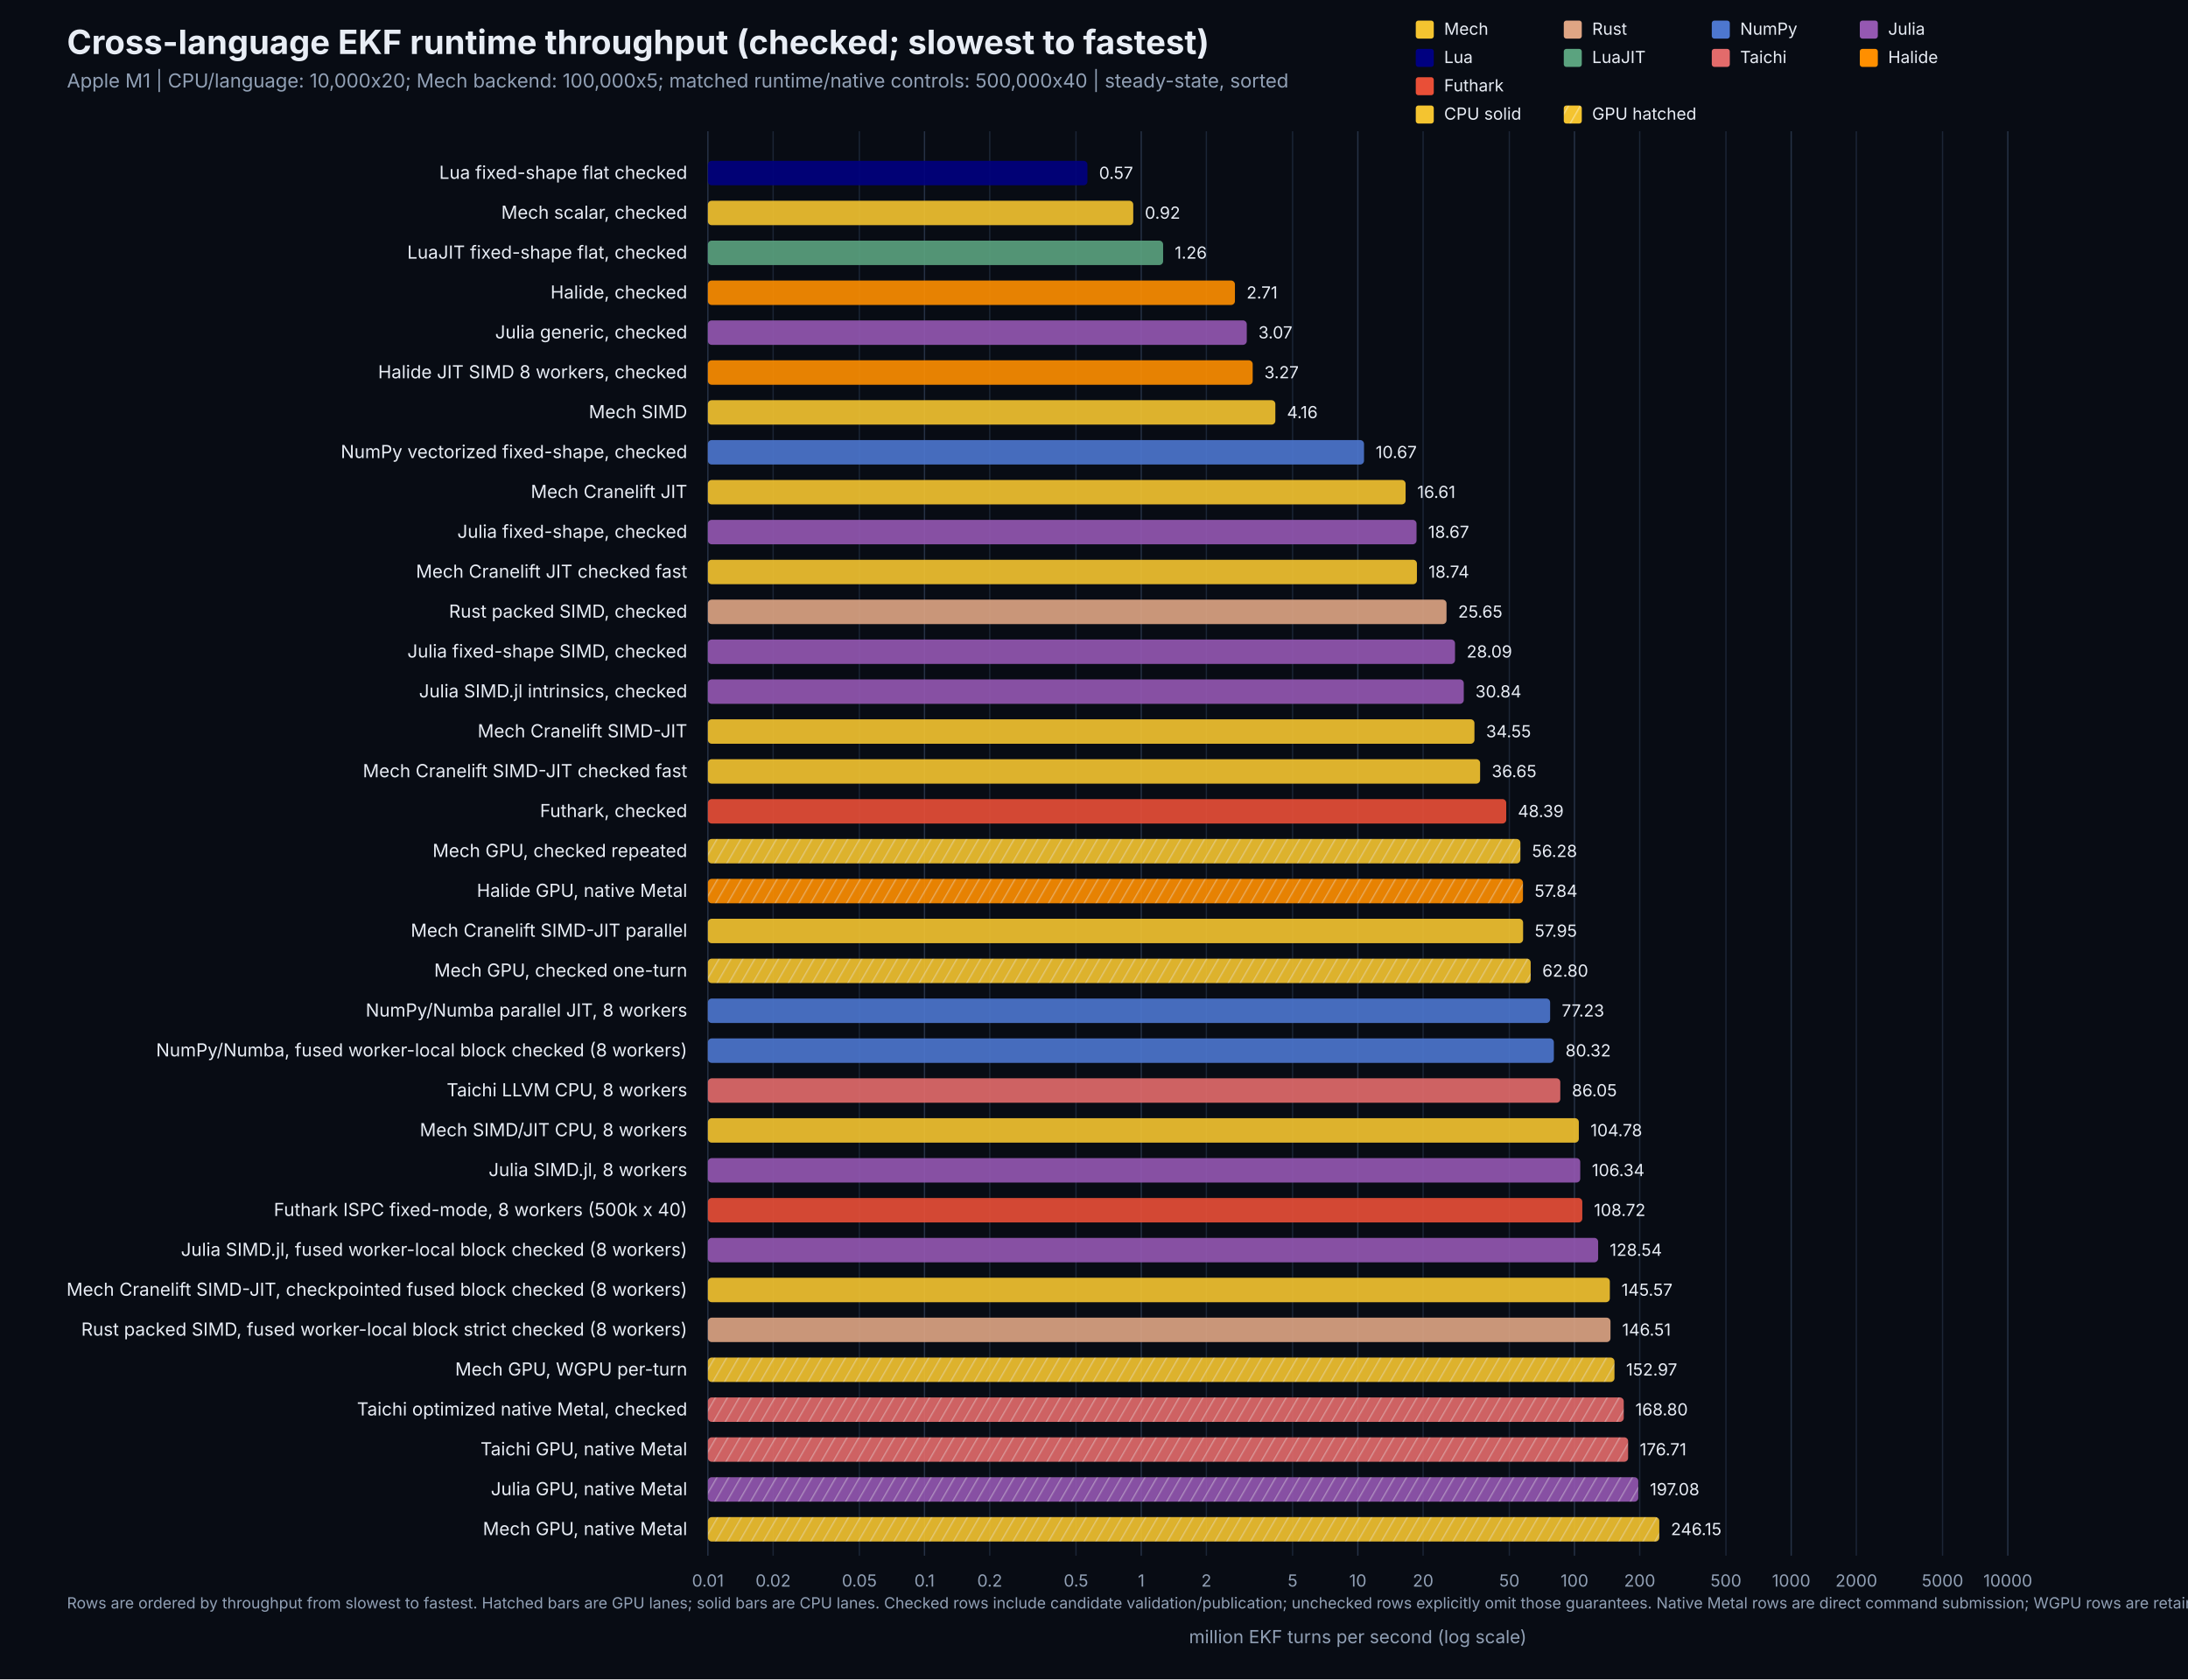
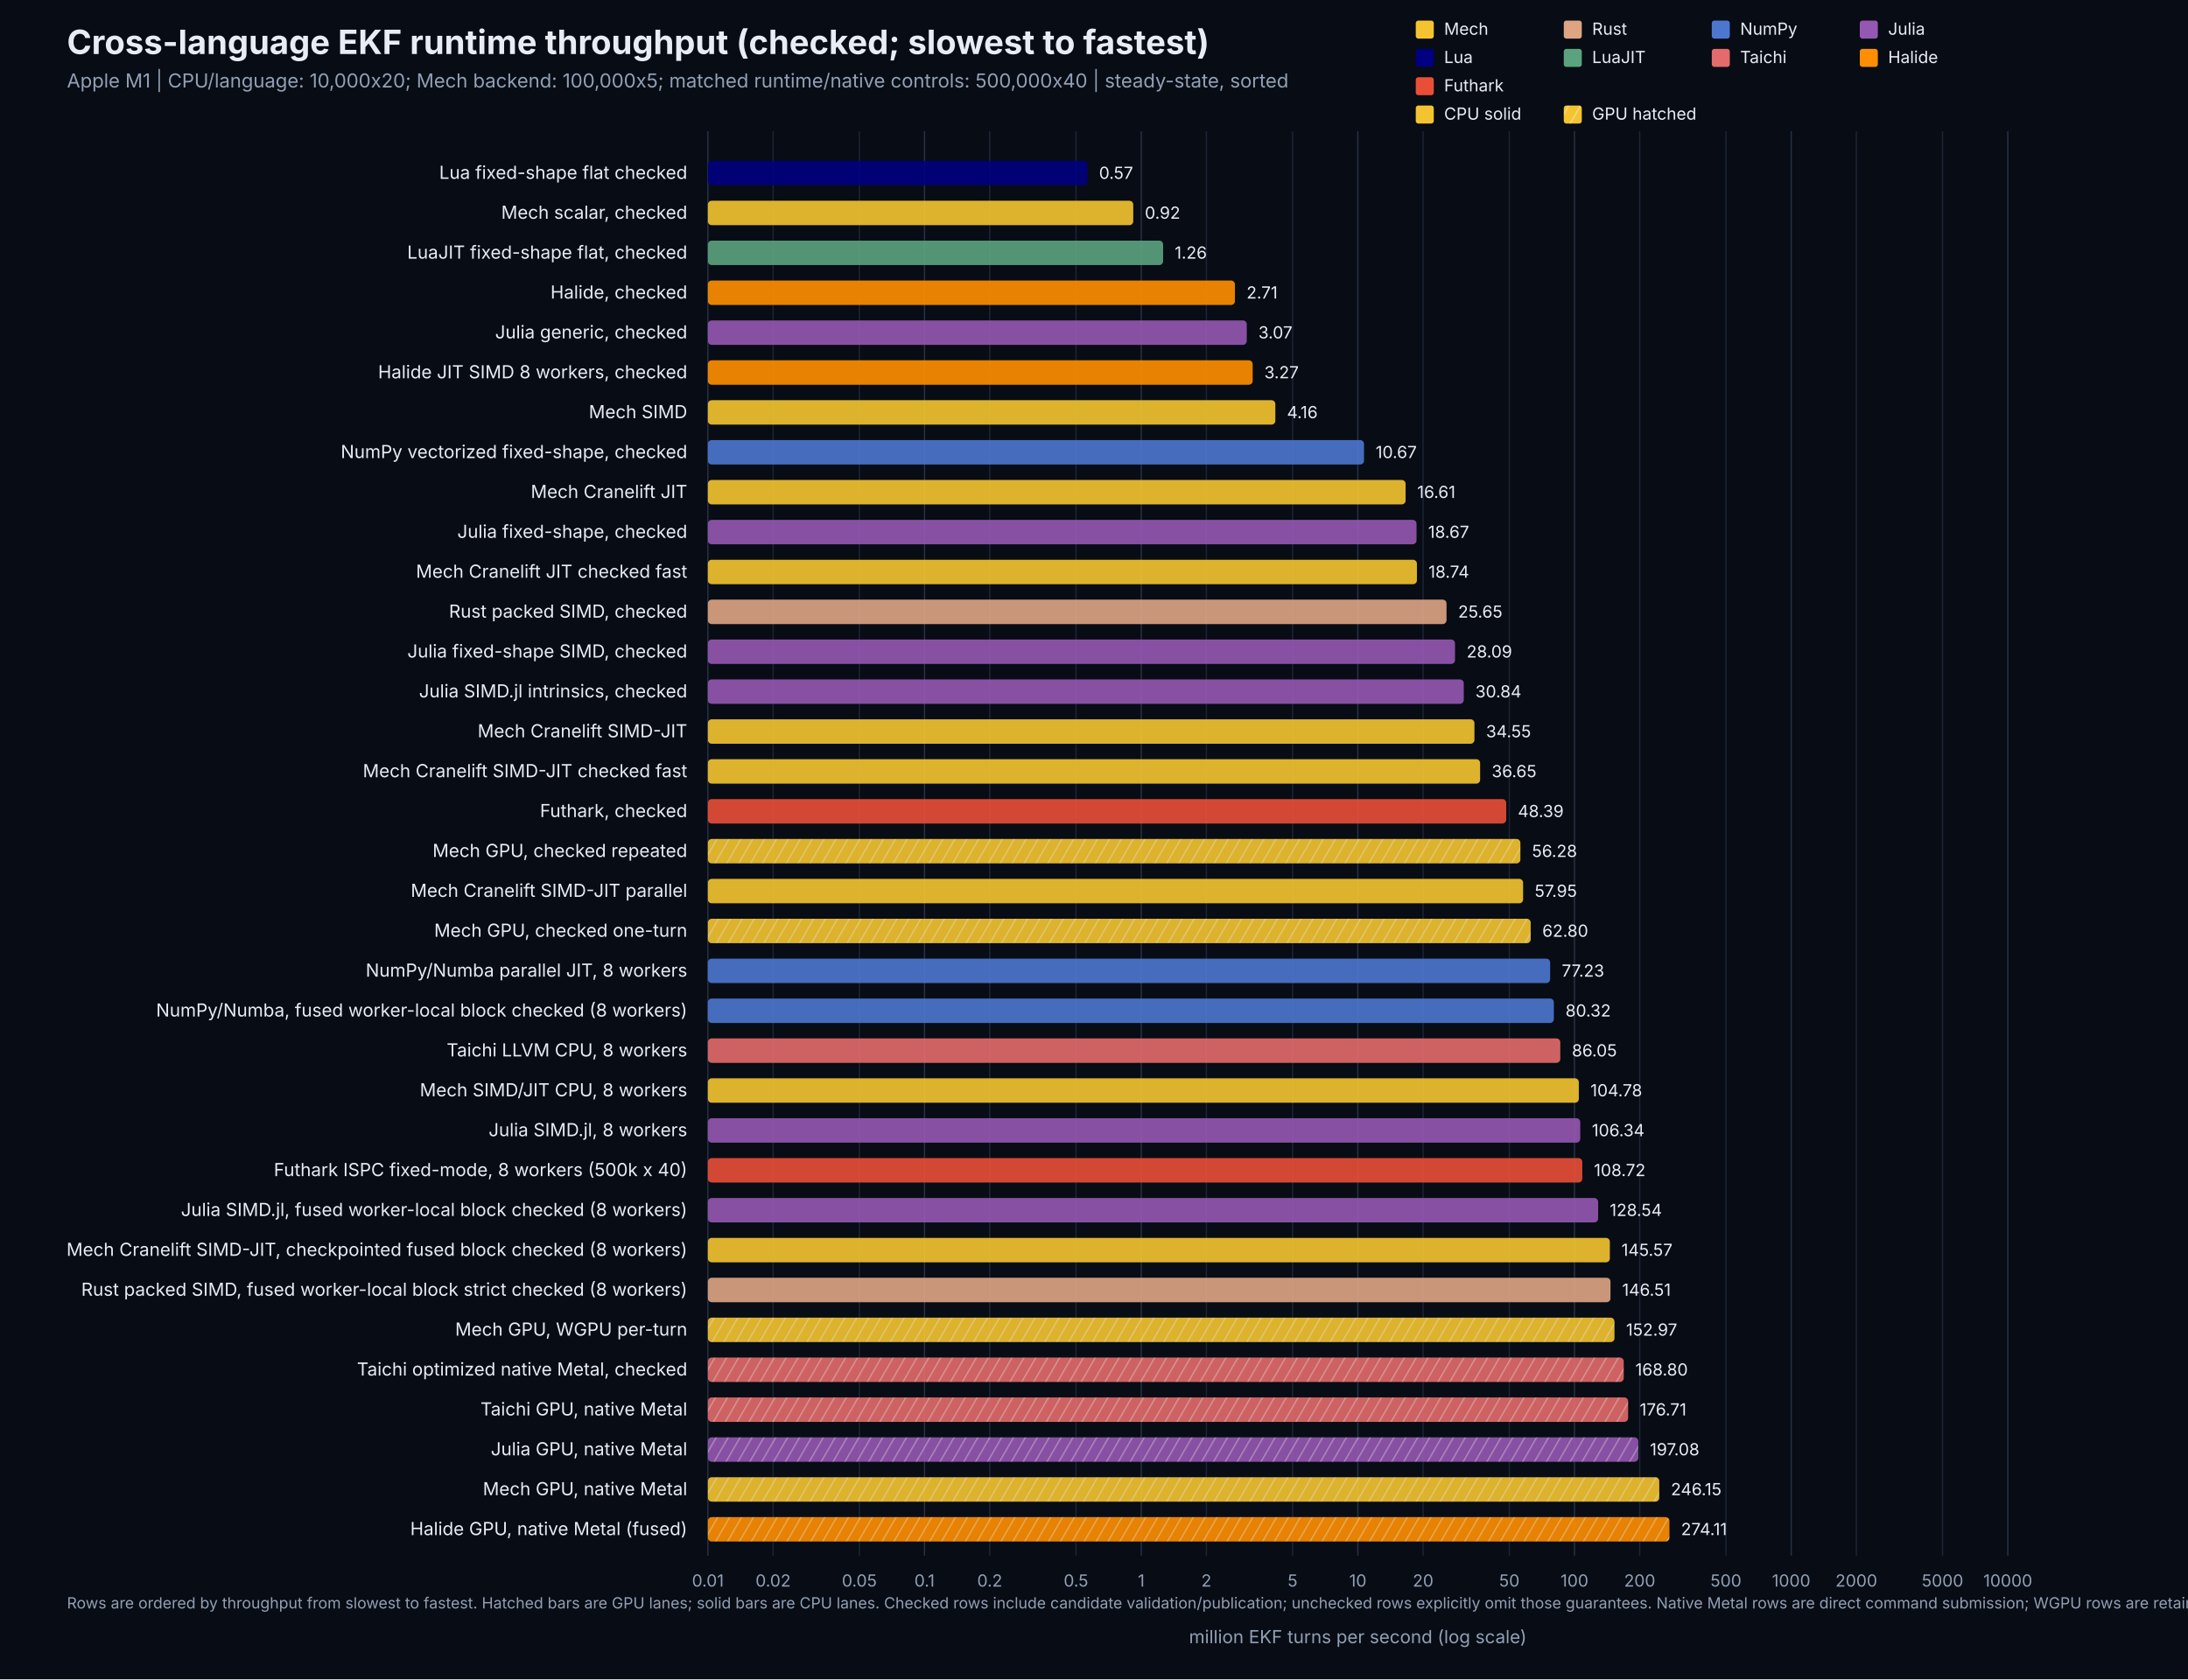
<svg xmlns="http://www.w3.org/2000/svg" width="1700" height="1305" viewBox="0 0 1700 1305">
  <rect width="100%" height="100%" fill="#080c14" />
  <defs>
    <pattern id="gpu-mech" width="8" height="8" patternUnits="userSpaceOnUse" patternTransform="rotate(30)">
      <rect width="8" height="8" fill="#f4c430" />
      <path d="M0 0V8" stroke="#ffffff" stroke-opacity="0.38" stroke-width="2" />
    </pattern>
    <pattern id="gpu-rust" width="8" height="8" patternUnits="userSpaceOnUse" patternTransform="rotate(30)">
      <rect width="8" height="8" fill="#dea584" />
      <path d="M0 0V8" stroke="#ffffff" stroke-opacity="0.38" stroke-width="2" />
    </pattern>
    <pattern id="gpu-numpy" width="8" height="8" patternUnits="userSpaceOnUse" patternTransform="rotate(30)">
      <rect width="8" height="8" fill="#4d77cf" />
      <path d="M0 0V8" stroke="#ffffff" stroke-opacity="0.38" stroke-width="2" />
    </pattern>
    <pattern id="gpu-julia" width="8" height="8" patternUnits="userSpaceOnUse" patternTransform="rotate(30)">
      <rect width="8" height="8" fill="#9558b2" />
      <path d="M0 0V8" stroke="#ffffff" stroke-opacity="0.38" stroke-width="2" />
    </pattern>
    <pattern id="gpu-lua" width="8" height="8" patternUnits="userSpaceOnUse" patternTransform="rotate(30)">
      <rect width="8" height="8" fill="#000080" />
      <path d="M0 0V8" stroke="#ffffff" stroke-opacity="0.38" stroke-width="2" />
    </pattern>
    <pattern id="gpu-luajit" width="8" height="8" patternUnits="userSpaceOnUse" patternTransform="rotate(30)">
      <rect width="8" height="8" fill="#5ba37f" />
      <path d="M0 0V8" stroke="#ffffff" stroke-opacity="0.38" stroke-width="2" />
    </pattern>
    <pattern id="gpu-taichi" width="8" height="8" patternUnits="userSpaceOnUse" patternTransform="rotate(30)">
      <rect width="8" height="8" fill="#e36b6b" />
      <path d="M0 0V8" stroke="#ffffff" stroke-opacity="0.38" stroke-width="2" />
    </pattern>
    <pattern id="gpu-halide" width="8" height="8" patternUnits="userSpaceOnUse" patternTransform="rotate(30)">
      <rect width="8" height="8" fill="#ff8f00" />
      <path d="M0 0V8" stroke="#ffffff" stroke-opacity="0.38" stroke-width="2" />
    </pattern>
    <pattern id="gpu-futhark" width="8" height="8" patternUnits="userSpaceOnUse" patternTransform="rotate(30)">
      <rect width="8" height="8" fill="#e94f37" />
      <path d="M0 0V8" stroke="#ffffff" stroke-opacity="0.38" stroke-width="2" />
    </pattern>
  </defs>
  <style>text{font-family:-apple-system,BlinkMacSystemFont,"Segoe UI",sans-serif;fill:#e8edf5} .muted{fill:#91a0b5} .grid{stroke:#263246;stroke-width:1} .minor-grid{stroke:#1b2536;stroke-width:1} .axis{fill:#91a0b5;font-size:13px} .label{font-size:14px} .value{font-size:13px;font-variant-numeric:tabular-nums}</style>
  <text x="52" y="42" font-size="26" font-weight="700">Cross-language EKF runtime throughput (checked; slowest to fastest)</text>
  <text x="52" y="68" class="muted" font-size="15">Apple M1 | CPU/language: 10,000x20; Mech backend: 100,000x5; matched runtime/native controls: 500,000x40 | steady-state, sorted</text>
  <line x1="550.0" y1="102" x2="550.0" y2="1209" class="grid" />
  <text x="550.0" y="1233" text-anchor="middle" class="axis">0.01</text>
  <line x1="600.7" y1="102" x2="600.7" y2="1209" class="minor-grid" />
  <text x="600.7" y="1233" text-anchor="middle" class="axis">0.02</text>
  <line x1="667.7" y1="102" x2="667.7" y2="1209" class="minor-grid" />
  <text x="667.7" y="1233" text-anchor="middle" class="axis">0.05</text>
  <line x1="718.3" y1="102" x2="718.3" y2="1209" class="grid" />
  <text x="718.3" y="1233" text-anchor="middle" class="axis">0.1</text>
  <line x1="769.0" y1="102" x2="769.0" y2="1209" class="minor-grid" />
  <text x="769.0" y="1233" text-anchor="middle" class="axis">0.2</text>
  <line x1="836.0" y1="102" x2="836.0" y2="1209" class="minor-grid" />
  <text x="836.0" y="1233" text-anchor="middle" class="axis">0.5</text>
  <line x1="886.7" y1="102" x2="886.7" y2="1209" class="grid" />
  <text x="886.7" y="1233" text-anchor="middle" class="axis">1</text>
  <line x1="937.3" y1="102" x2="937.3" y2="1209" class="minor-grid" />
  <text x="937.3" y="1233" text-anchor="middle" class="axis">2</text>
  <line x1="1004.3" y1="102" x2="1004.3" y2="1209" class="minor-grid" />
  <text x="1004.3" y="1233" text-anchor="middle" class="axis">5</text>
  <line x1="1055.0" y1="102" x2="1055.0" y2="1209" class="grid" />
  <text x="1055.0" y="1233" text-anchor="middle" class="axis">10</text>
  <line x1="1105.7" y1="102" x2="1105.7" y2="1209" class="minor-grid" />
  <text x="1105.7" y="1233" text-anchor="middle" class="axis">20</text>
  <line x1="1172.7" y1="102" x2="1172.7" y2="1209" class="minor-grid" />
  <text x="1172.7" y="1233" text-anchor="middle" class="axis">50</text>
  <line x1="1223.3" y1="102" x2="1223.3" y2="1209" class="grid" />
  <text x="1223.3" y="1233" text-anchor="middle" class="axis">100</text>
  <line x1="1274.0" y1="102" x2="1274.0" y2="1209" class="minor-grid" />
  <text x="1274.0" y="1233" text-anchor="middle" class="axis">200</text>
  <line x1="1341.0" y1="102" x2="1341.0" y2="1209" class="minor-grid" />
  <text x="1341.0" y="1233" text-anchor="middle" class="axis">500</text>
  <line x1="1391.7" y1="102" x2="1391.7" y2="1209" class="grid" />
  <text x="1391.7" y="1233" text-anchor="middle" class="axis">1000</text>
  <line x1="1442.3" y1="102" x2="1442.3" y2="1209" class="minor-grid" />
  <text x="1442.3" y="1233" text-anchor="middle" class="axis">2000</text>
  <line x1="1509.3" y1="102" x2="1509.3" y2="1209" class="minor-grid" />
  <text x="1509.3" y="1233" text-anchor="middle" class="axis">5000</text>
  <line x1="1560.0" y1="102" x2="1560.0" y2="1209" class="grid" />
  <text x="1560.0" y="1233" text-anchor="middle" class="axis">10000</text>
  <text x="1055.0" y="1277" text-anchor="middle" class="muted" font-size="14">million EKF turns per second (log scale)</text>
  <rect x="1100" y="16" width="14" height="14" rx="2" fill="#f4c430" />
  <text x="1122" y="27" font-size="13">Mech</text>
  <rect x="1215" y="16" width="14" height="14" rx="2" fill="#dea584" />
  <text x="1237" y="27" font-size="13">Rust</text>
  <rect x="1330" y="16" width="14" height="14" rx="2" fill="#4d77cf" />
  <text x="1352" y="27" font-size="13">NumPy</text>
  <rect x="1445" y="16" width="14" height="14" rx="2" fill="#9558b2" />
  <text x="1467" y="27" font-size="13">Julia</text>
  <rect x="1100" y="38" width="14" height="14" rx="2" fill="#000080" />
  <text x="1122" y="49" font-size="13">Lua</text>
  <rect x="1215" y="38" width="14" height="14" rx="2" fill="#5ba37f" />
  <text x="1237" y="49" font-size="13">LuaJIT</text>
  <rect x="1330" y="38" width="14" height="14" rx="2" fill="#e36b6b" />
  <text x="1352" y="49" font-size="13">Taichi</text>
  <rect x="1445" y="38" width="14" height="14" rx="2" fill="#ff8f00" />
  <text x="1467" y="49" font-size="13">Halide</text>
  <rect x="1100" y="60" width="14" height="14" rx="2" fill="#e94f37" />
  <text x="1122" y="71" font-size="13">Futhark</text>
  <rect x="1100" y="82" width="14" height="14" rx="2" fill="#f4c430" />
  <text x="1122" y="93" font-size="13">CPU solid</text>
  <rect x="1215" y="82" width="14" height="14" rx="2" fill="url(#gpu-mech)" />
  <text x="1237" y="93" font-size="13">GPU hatched</text>
  <text x="534" y="139" text-anchor="end" class="label">Lua fixed-shape flat checked</text>
  <rect x="550" y="125" width="294.9" height="19" rx="3" fill="#000080" opacity="0.9" />
  <text x="853.9" y="139" class="value">0.57</text>
  <text x="534" y="170" text-anchor="end" class="label">Mech scalar, checked</text>
  <rect x="550" y="156" width="330.5" height="19" rx="3" fill="#f4c430" opacity="0.9" />
  <text x="889.5" y="170" class="value">0.92</text>
  <text x="534" y="201" text-anchor="end" class="label">LuaJIT fixed-shape flat, checked</text>
  <rect x="550" y="187" width="353.7" height="19" rx="3" fill="#5ba37f" opacity="0.9" />
  <text x="912.7" y="201" class="value">1.26</text>
  <text x="534" y="232" text-anchor="end" class="label">Halide, checked</text>
  <rect x="550" y="218" width="409.5" height="19" rx="3" fill="#ff8f00" opacity="0.9" />
  <text x="968.5" y="232" class="value">2.71</text>
  <text x="534" y="263" text-anchor="end" class="label">Julia generic, checked</text>
  <rect x="550" y="249" width="418.7" height="19" rx="3" fill="#9558b2" opacity="0.9" />
  <text x="977.7" y="263" class="value">3.07</text>
  <text x="534" y="294" text-anchor="end" class="label">Halide JIT SIMD 8 workers, checked</text>
  <rect x="550" y="280" width="423.3" height="19" rx="3" fill="#ff8f00" opacity="0.9" />
  <text x="982.3" y="294" class="value">3.27</text>
  <text x="534" y="325" text-anchor="end" class="label">Mech SIMD</text>
  <rect x="550" y="311" width="440.9" height="19" rx="3" fill="#f4c430" opacity="0.9" />
  <text x="999.9" y="325" class="value">4.16</text>
  <text x="534" y="356" text-anchor="end" class="label">NumPy vectorized fixed-shape, checked</text>
  <rect x="550" y="342" width="509.8" height="19" rx="3" fill="#4d77cf" opacity="0.9" />
  <text x="1068.8" y="356" class="value">10.67</text>
  <text x="534" y="387" text-anchor="end" class="label">Mech Cranelift JIT</text>
  <rect x="550" y="373" width="542.1" height="19" rx="3" fill="#f4c430" opacity="0.9" />
  <text x="1101.1" y="387" class="value">16.61</text>
  <text x="534" y="418" text-anchor="end" class="label">Julia fixed-shape, checked</text>
  <rect x="550" y="404" width="550.6" height="19" rx="3" fill="#9558b2" opacity="0.9" />
  <text x="1109.6" y="418" class="value">18.67</text>
  <text x="534" y="449" text-anchor="end" class="label">Mech Cranelift JIT checked fast</text>
  <rect x="550" y="435" width="550.9" height="19" rx="3" fill="#f4c430" opacity="0.9" />
  <text x="1109.9" y="449" class="value">18.74</text>
  <text x="534" y="480" text-anchor="end" class="label">Rust packed SIMD, checked</text>
  <rect x="550" y="466" width="573.9" height="19" rx="3" fill="#dea584" opacity="0.9" />
  <text x="1132.9" y="480" class="value">25.65</text>
  <text x="534" y="511" text-anchor="end" class="label">Julia fixed-shape SIMD, checked</text>
  <rect x="550" y="497" width="580.5" height="19" rx="3" fill="#9558b2" opacity="0.9" />
  <text x="1139.5" y="511" class="value">28.09</text>
  <text x="534" y="542" text-anchor="end" class="label">Julia SIMD.jl intrinsics, checked</text>
  <rect x="550" y="528" width="587.3" height="19" rx="3" fill="#9558b2" opacity="0.9" />
  <text x="1146.3" y="542" class="value">30.84</text>
  <text x="534" y="573" text-anchor="end" class="label">Mech Cranelift SIMD-JIT</text>
  <rect x="550" y="559" width="595.6" height="19" rx="3" fill="#f4c430" opacity="0.9" />
  <text x="1154.6" y="573" class="value">34.55</text>
  <text x="534" y="604" text-anchor="end" class="label">Mech Cranelift SIMD-JIT checked fast</text>
  <rect x="550" y="590" width="600.0" height="19" rx="3" fill="#f4c430" opacity="0.9" />
  <text x="1159.0" y="604" class="value">36.65</text>
  <text x="534" y="635" text-anchor="end" class="label">Futhark, checked</text>
  <rect x="550" y="621" width="620.3" height="19" rx="3" fill="#e94f37" opacity="0.9" />
  <text x="1179.3" y="635" class="value">48.39</text>
  <text x="534" y="666" text-anchor="end" class="label">Mech GPU, checked repeated</text>
  <rect x="550" y="652" width="631.3" height="19" rx="3" fill="url(#gpu-mech)" opacity="0.9" />
  <text x="1190.3" y="666" class="value">56.28</text>
-   <text x="534" y="697" text-anchor="end" class="label">Halide GPU, native Metal</text>
-   <rect x="550" y="683" width="633.3" height="19" rx="3" fill="url(#gpu-halide)" opacity="0.9" />
-   <text x="1192.3" y="697" class="value">57.84</text>
-   <text x="534" y="728" text-anchor="end" class="label">Mech Cranelift SIMD-JIT parallel</text>
-   <rect x="550" y="714" width="633.4" height="19" rx="3" fill="#f4c430" opacity="0.9" />
-   <text x="1192.4" y="728" class="value">57.95</text>
-   <text x="534" y="759" text-anchor="end" class="label">Mech GPU, checked one-turn</text>
-   <rect x="550" y="745" width="639.3" height="19" rx="3" fill="url(#gpu-mech)" opacity="0.9" />
-   <text x="1198.3" y="759" class="value">62.80</text>
-   <text x="534" y="790" text-anchor="end" class="label">NumPy/Numba parallel JIT, 8 workers</text>
-   <rect x="550" y="776" width="654.4" height="19" rx="3" fill="#4d77cf" opacity="0.9" />
-   <text x="1213.4" y="790" class="value">77.23</text>
-   <text x="534" y="821" text-anchor="end" class="label">NumPy/Numba, fused worker-local block checked (8 workers)</text>
-   <rect x="550" y="807" width="657.3" height="19" rx="3" fill="#4d77cf" opacity="0.9" />
-   <text x="1216.3" y="821" class="value">80.32</text>
-   <text x="534" y="852" text-anchor="end" class="label">Taichi LLVM CPU, 8 workers</text>
-   <rect x="550" y="838" width="662.3" height="19" rx="3" fill="#e36b6b" opacity="0.9" />
-   <text x="1221.3" y="852" class="value">86.05</text>
-   <text x="534" y="883" text-anchor="end" class="label">Mech SIMD/JIT CPU, 8 workers</text>
-   <rect x="550" y="869" width="676.7" height="19" rx="3" fill="#f4c430" opacity="0.9" />
-   <text x="1235.7" y="883" class="value">104.78</text>
-   <text x="534" y="914" text-anchor="end" class="label">Julia SIMD.jl, 8 workers</text>
-   <rect x="550" y="900" width="677.8" height="19" rx="3" fill="#9558b2" opacity="0.9" />
-   <text x="1236.8" y="914" class="value">106.34</text>
-   <text x="534" y="945" text-anchor="end" class="label">Futhark ISPC fixed-mode, 8 workers (500k x 40)</text>
-   <rect x="550" y="931" width="679.4" height="19" rx="3" fill="#e94f37" opacity="0.9" />
-   <text x="1238.4" y="945" class="value">108.72</text>
-   <text x="534" y="976" text-anchor="end" class="label">Julia SIMD.jl, fused worker-local block checked (8 workers)</text>
-   <rect x="550" y="962" width="691.7" height="19" rx="3" fill="#9558b2" opacity="0.9" />
-   <text x="1250.7" y="976" class="value">128.54</text>
-   <text x="534" y="1007" text-anchor="end" class="label">Mech Cranelift SIMD-JIT, checkpointed fused block checked (8 workers)</text>
-   <rect x="550" y="993" width="700.8" height="19" rx="3" fill="#f4c430" opacity="0.9" />
-   <text x="1259.8" y="1007" class="value">145.57</text>
-   <text x="534" y="1038" text-anchor="end" class="label">Rust packed SIMD, fused worker-local block strict checked (8 workers)</text>
-   <rect x="550" y="1024" width="701.3" height="19" rx="3" fill="#dea584" opacity="0.9" />
-   <text x="1260.3" y="1038" class="value">146.51</text>
-   <text x="534" y="1069" text-anchor="end" class="label">Mech GPU, WGPU per-turn</text>
-   <rect x="550" y="1055" width="704.4" height="19" rx="3" fill="url(#gpu-mech)" opacity="0.9" />
-   <text x="1263.4" y="1069" class="value">152.97</text>
-   <text x="534" y="1100" text-anchor="end" class="label">Taichi optimized native Metal, checked</text>
-   <rect x="550" y="1086" width="711.6" height="19" rx="3" fill="url(#gpu-taichi)" opacity="0.9" />
-   <text x="1270.6" y="1100" class="value">168.80</text>
-   <text x="534" y="1131" text-anchor="end" class="label">Taichi GPU, native Metal</text>
-   <rect x="550" y="1117" width="715.0" height="19" rx="3" fill="url(#gpu-taichi)" opacity="0.9" />
-   <text x="1274.0" y="1131" class="value">176.71</text>
-   <text x="534" y="1162" text-anchor="end" class="label">Julia GPU, native Metal</text>
-   <rect x="550" y="1148" width="722.9" height="19" rx="3" fill="url(#gpu-julia)" opacity="0.9" />
-   <text x="1281.9" y="1162" class="value">197.08</text>
-   <text x="534" y="1193" text-anchor="end" class="label">Mech GPU, native Metal</text>
-   <rect x="550" y="1179" width="739.2" height="19" rx="3" fill="url(#gpu-mech)" opacity="0.9" />
-   <text x="1298.2" y="1193" class="value">246.15</text>
+   <text x="534" y="697" text-anchor="end" class="label">Mech Cranelift SIMD-JIT parallel</text>
+   <rect x="550" y="683" width="633.4" height="19" rx="3" fill="#f4c430" opacity="0.9" />
+   <text x="1192.4" y="697" class="value">57.95</text>
+   <text x="534" y="728" text-anchor="end" class="label">Mech GPU, checked one-turn</text>
+   <rect x="550" y="714" width="639.3" height="19" rx="3" fill="url(#gpu-mech)" opacity="0.9" />
+   <text x="1198.3" y="728" class="value">62.80</text>
+   <text x="534" y="759" text-anchor="end" class="label">NumPy/Numba parallel JIT, 8 workers</text>
+   <rect x="550" y="745" width="654.4" height="19" rx="3" fill="#4d77cf" opacity="0.9" />
+   <text x="1213.4" y="759" class="value">77.23</text>
+   <text x="534" y="790" text-anchor="end" class="label">NumPy/Numba, fused worker-local block checked (8 workers)</text>
+   <rect x="550" y="776" width="657.3" height="19" rx="3" fill="#4d77cf" opacity="0.9" />
+   <text x="1216.3" y="790" class="value">80.32</text>
+   <text x="534" y="821" text-anchor="end" class="label">Taichi LLVM CPU, 8 workers</text>
+   <rect x="550" y="807" width="662.3" height="19" rx="3" fill="#e36b6b" opacity="0.9" />
+   <text x="1221.3" y="821" class="value">86.05</text>
+   <text x="534" y="852" text-anchor="end" class="label">Mech SIMD/JIT CPU, 8 workers</text>
+   <rect x="550" y="838" width="676.7" height="19" rx="3" fill="#f4c430" opacity="0.9" />
+   <text x="1235.7" y="852" class="value">104.78</text>
+   <text x="534" y="883" text-anchor="end" class="label">Julia SIMD.jl, 8 workers</text>
+   <rect x="550" y="869" width="677.8" height="19" rx="3" fill="#9558b2" opacity="0.9" />
+   <text x="1236.8" y="883" class="value">106.34</text>
+   <text x="534" y="914" text-anchor="end" class="label">Futhark ISPC fixed-mode, 8 workers (500k x 40)</text>
+   <rect x="550" y="900" width="679.4" height="19" rx="3" fill="#e94f37" opacity="0.9" />
+   <text x="1238.4" y="914" class="value">108.72</text>
+   <text x="534" y="945" text-anchor="end" class="label">Julia SIMD.jl, fused worker-local block checked (8 workers)</text>
+   <rect x="550" y="931" width="691.7" height="19" rx="3" fill="#9558b2" opacity="0.9" />
+   <text x="1250.7" y="945" class="value">128.54</text>
+   <text x="534" y="976" text-anchor="end" class="label">Mech Cranelift SIMD-JIT, checkpointed fused block checked (8 workers)</text>
+   <rect x="550" y="962" width="700.8" height="19" rx="3" fill="#f4c430" opacity="0.9" />
+   <text x="1259.8" y="976" class="value">145.57</text>
+   <text x="534" y="1007" text-anchor="end" class="label">Rust packed SIMD, fused worker-local block strict checked (8 workers)</text>
+   <rect x="550" y="993" width="701.3" height="19" rx="3" fill="#dea584" opacity="0.9" />
+   <text x="1260.3" y="1007" class="value">146.51</text>
+   <text x="534" y="1038" text-anchor="end" class="label">Mech GPU, WGPU per-turn</text>
+   <rect x="550" y="1024" width="704.4" height="19" rx="3" fill="url(#gpu-mech)" opacity="0.9" />
+   <text x="1263.4" y="1038" class="value">152.97</text>
+   <text x="534" y="1069" text-anchor="end" class="label">Taichi optimized native Metal, checked</text>
+   <rect x="550" y="1055" width="711.6" height="19" rx="3" fill="url(#gpu-taichi)" opacity="0.9" />
+   <text x="1270.6" y="1069" class="value">168.80</text>
+   <text x="534" y="1100" text-anchor="end" class="label">Taichi GPU, native Metal</text>
+   <rect x="550" y="1086" width="715.0" height="19" rx="3" fill="url(#gpu-taichi)" opacity="0.9" />
+   <text x="1274.0" y="1100" class="value">176.71</text>
+   <text x="534" y="1131" text-anchor="end" class="label">Julia GPU, native Metal</text>
+   <rect x="550" y="1117" width="722.9" height="19" rx="3" fill="url(#gpu-julia)" opacity="0.9" />
+   <text x="1281.9" y="1131" class="value">197.08</text>
+   <text x="534" y="1162" text-anchor="end" class="label">Mech GPU, native Metal</text>
+   <rect x="550" y="1148" width="739.2" height="19" rx="3" fill="url(#gpu-mech)" opacity="0.9" />
+   <text x="1298.2" y="1162" class="value">246.15</text>
+   <text x="534" y="1193" text-anchor="end" class="label">Halide GPU, native Metal (fused)</text>
+   <rect x="550" y="1179" width="747.1" height="19" rx="3" fill="url(#gpu-halide)" opacity="0.9" />
+   <text x="1306.1" y="1193" class="value">274.11</text>
  <text x="52" y="1250" class="muted" font-size="12">Rows are ordered by throughput from slowest to fastest. Hatched bars are GPU lanes; solid bars are CPU lanes. Checked rows include candidate validation/publication; unchecked rows explicitly omit those guarantees. Native Metal rows are direct command submission; WGPU rows are retained as a portable transport control. Compilation, allocation, warmup, and final readback are excluded from the timed region.</text>
</svg>
